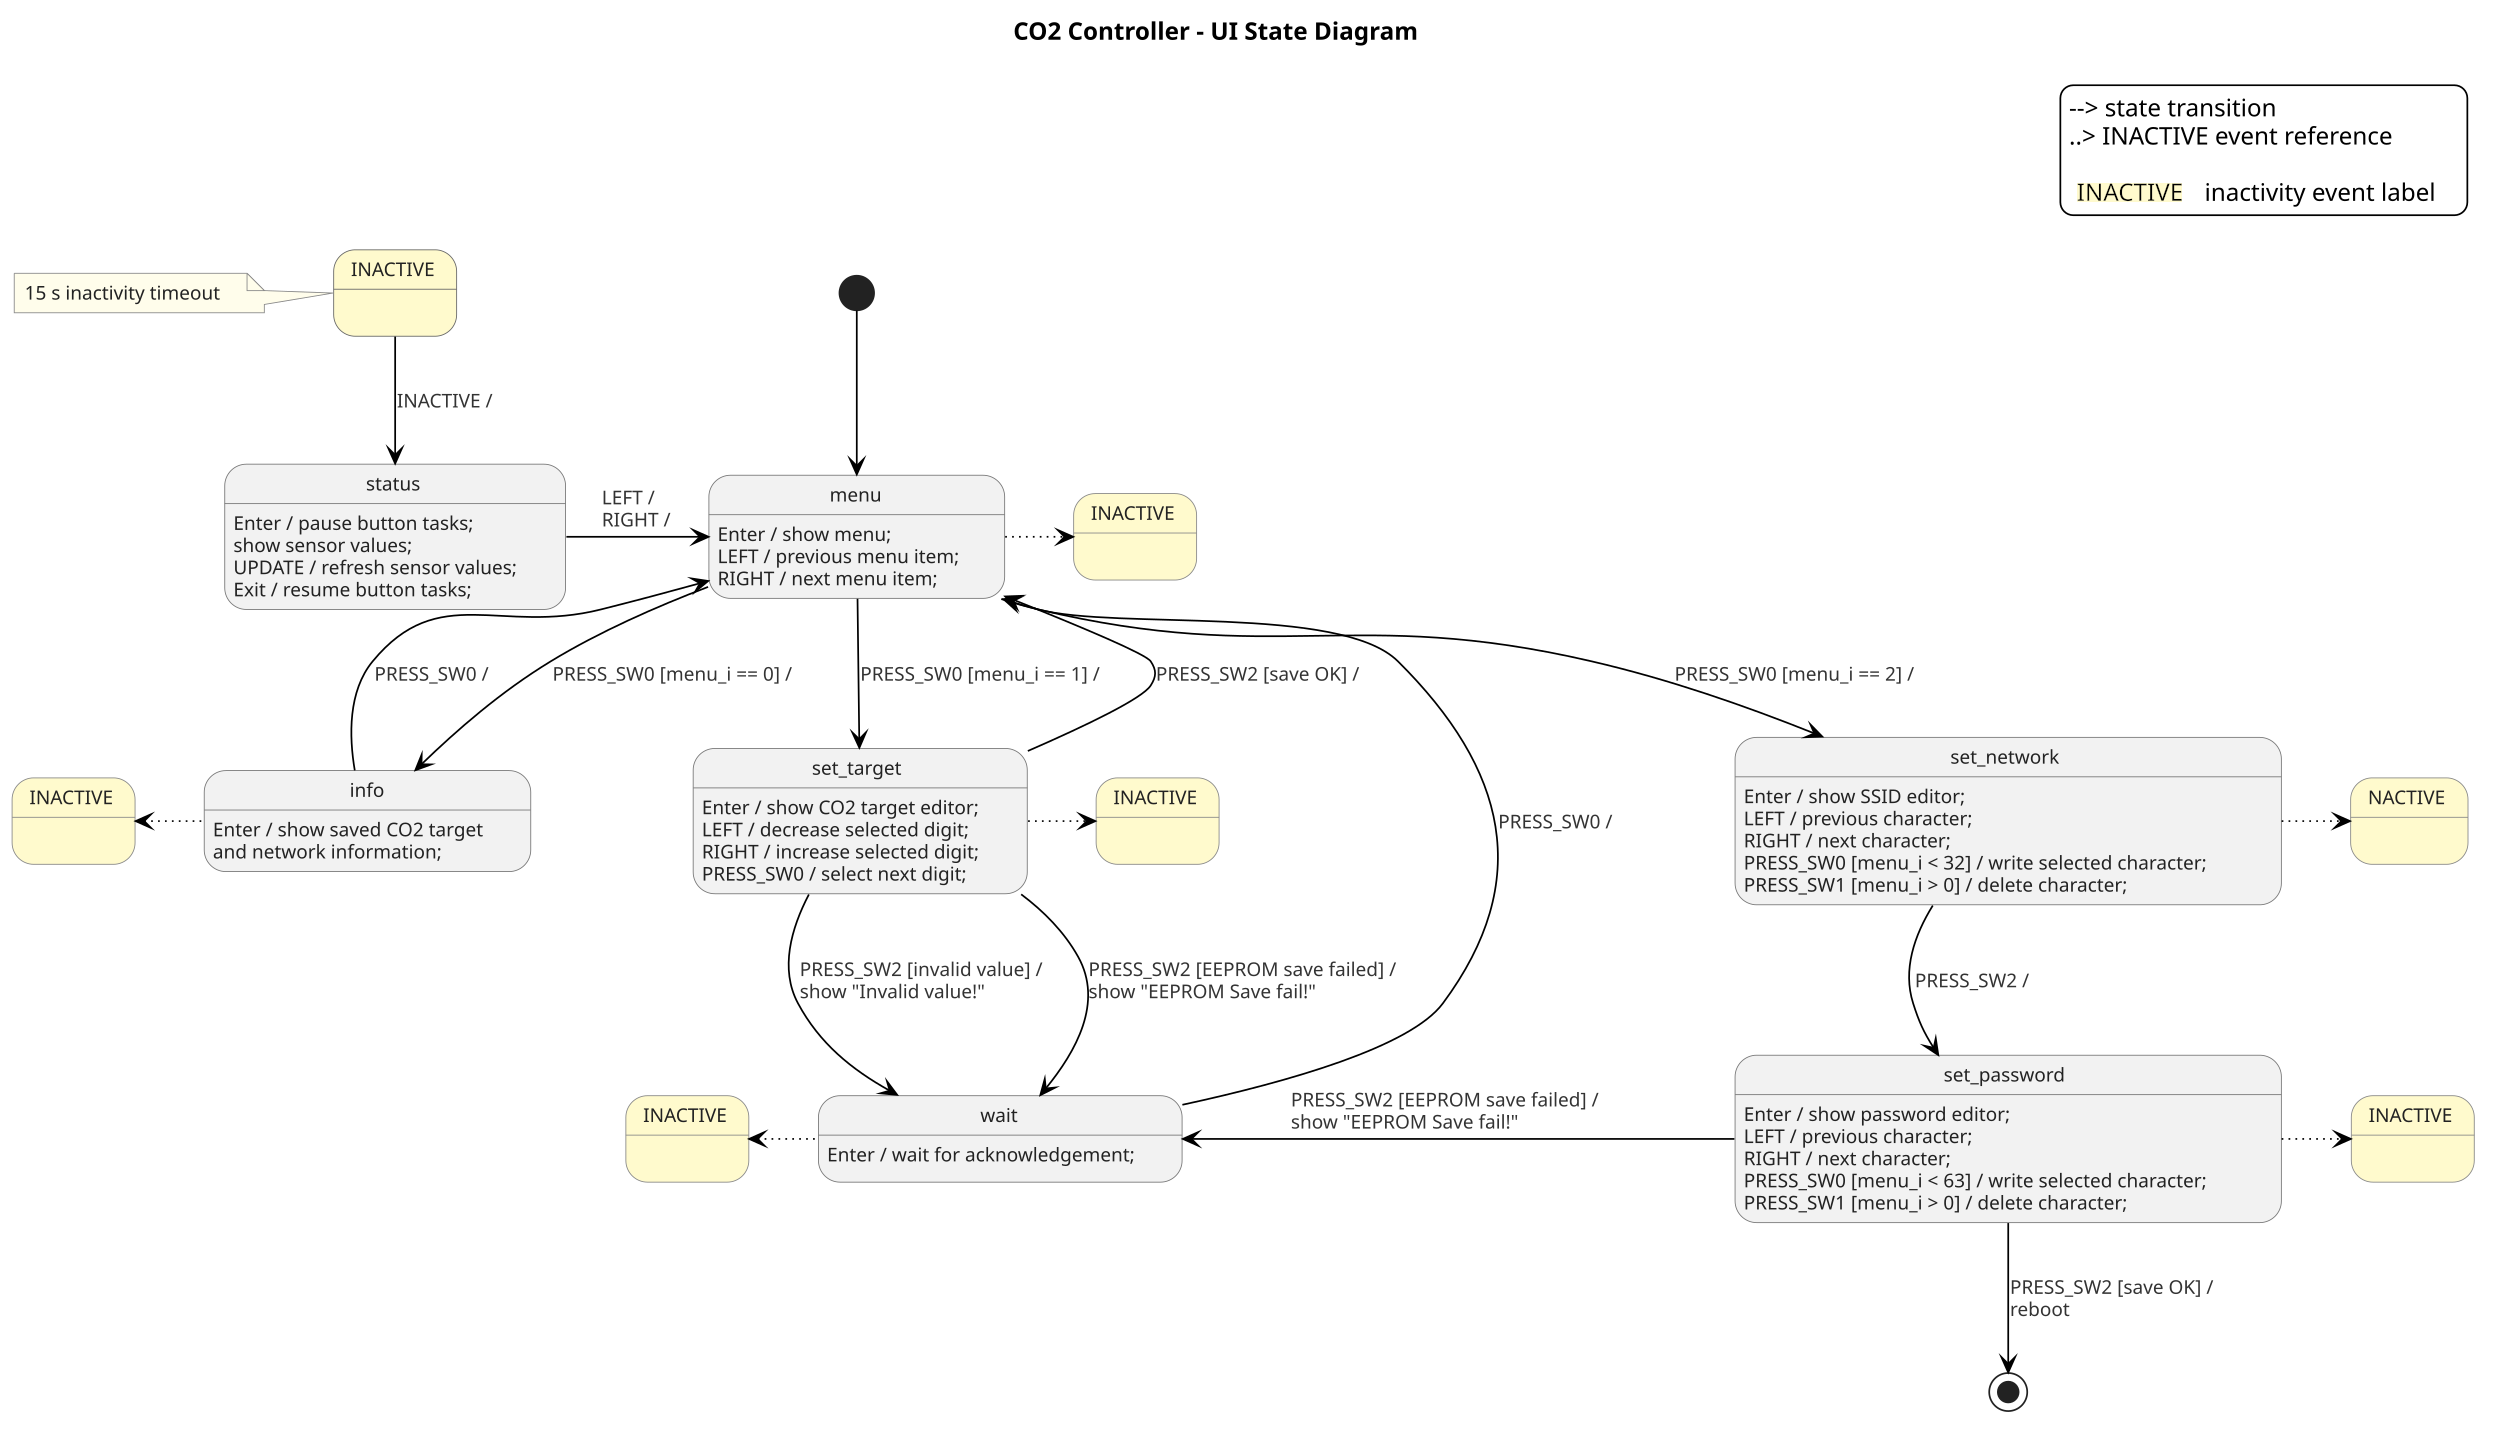
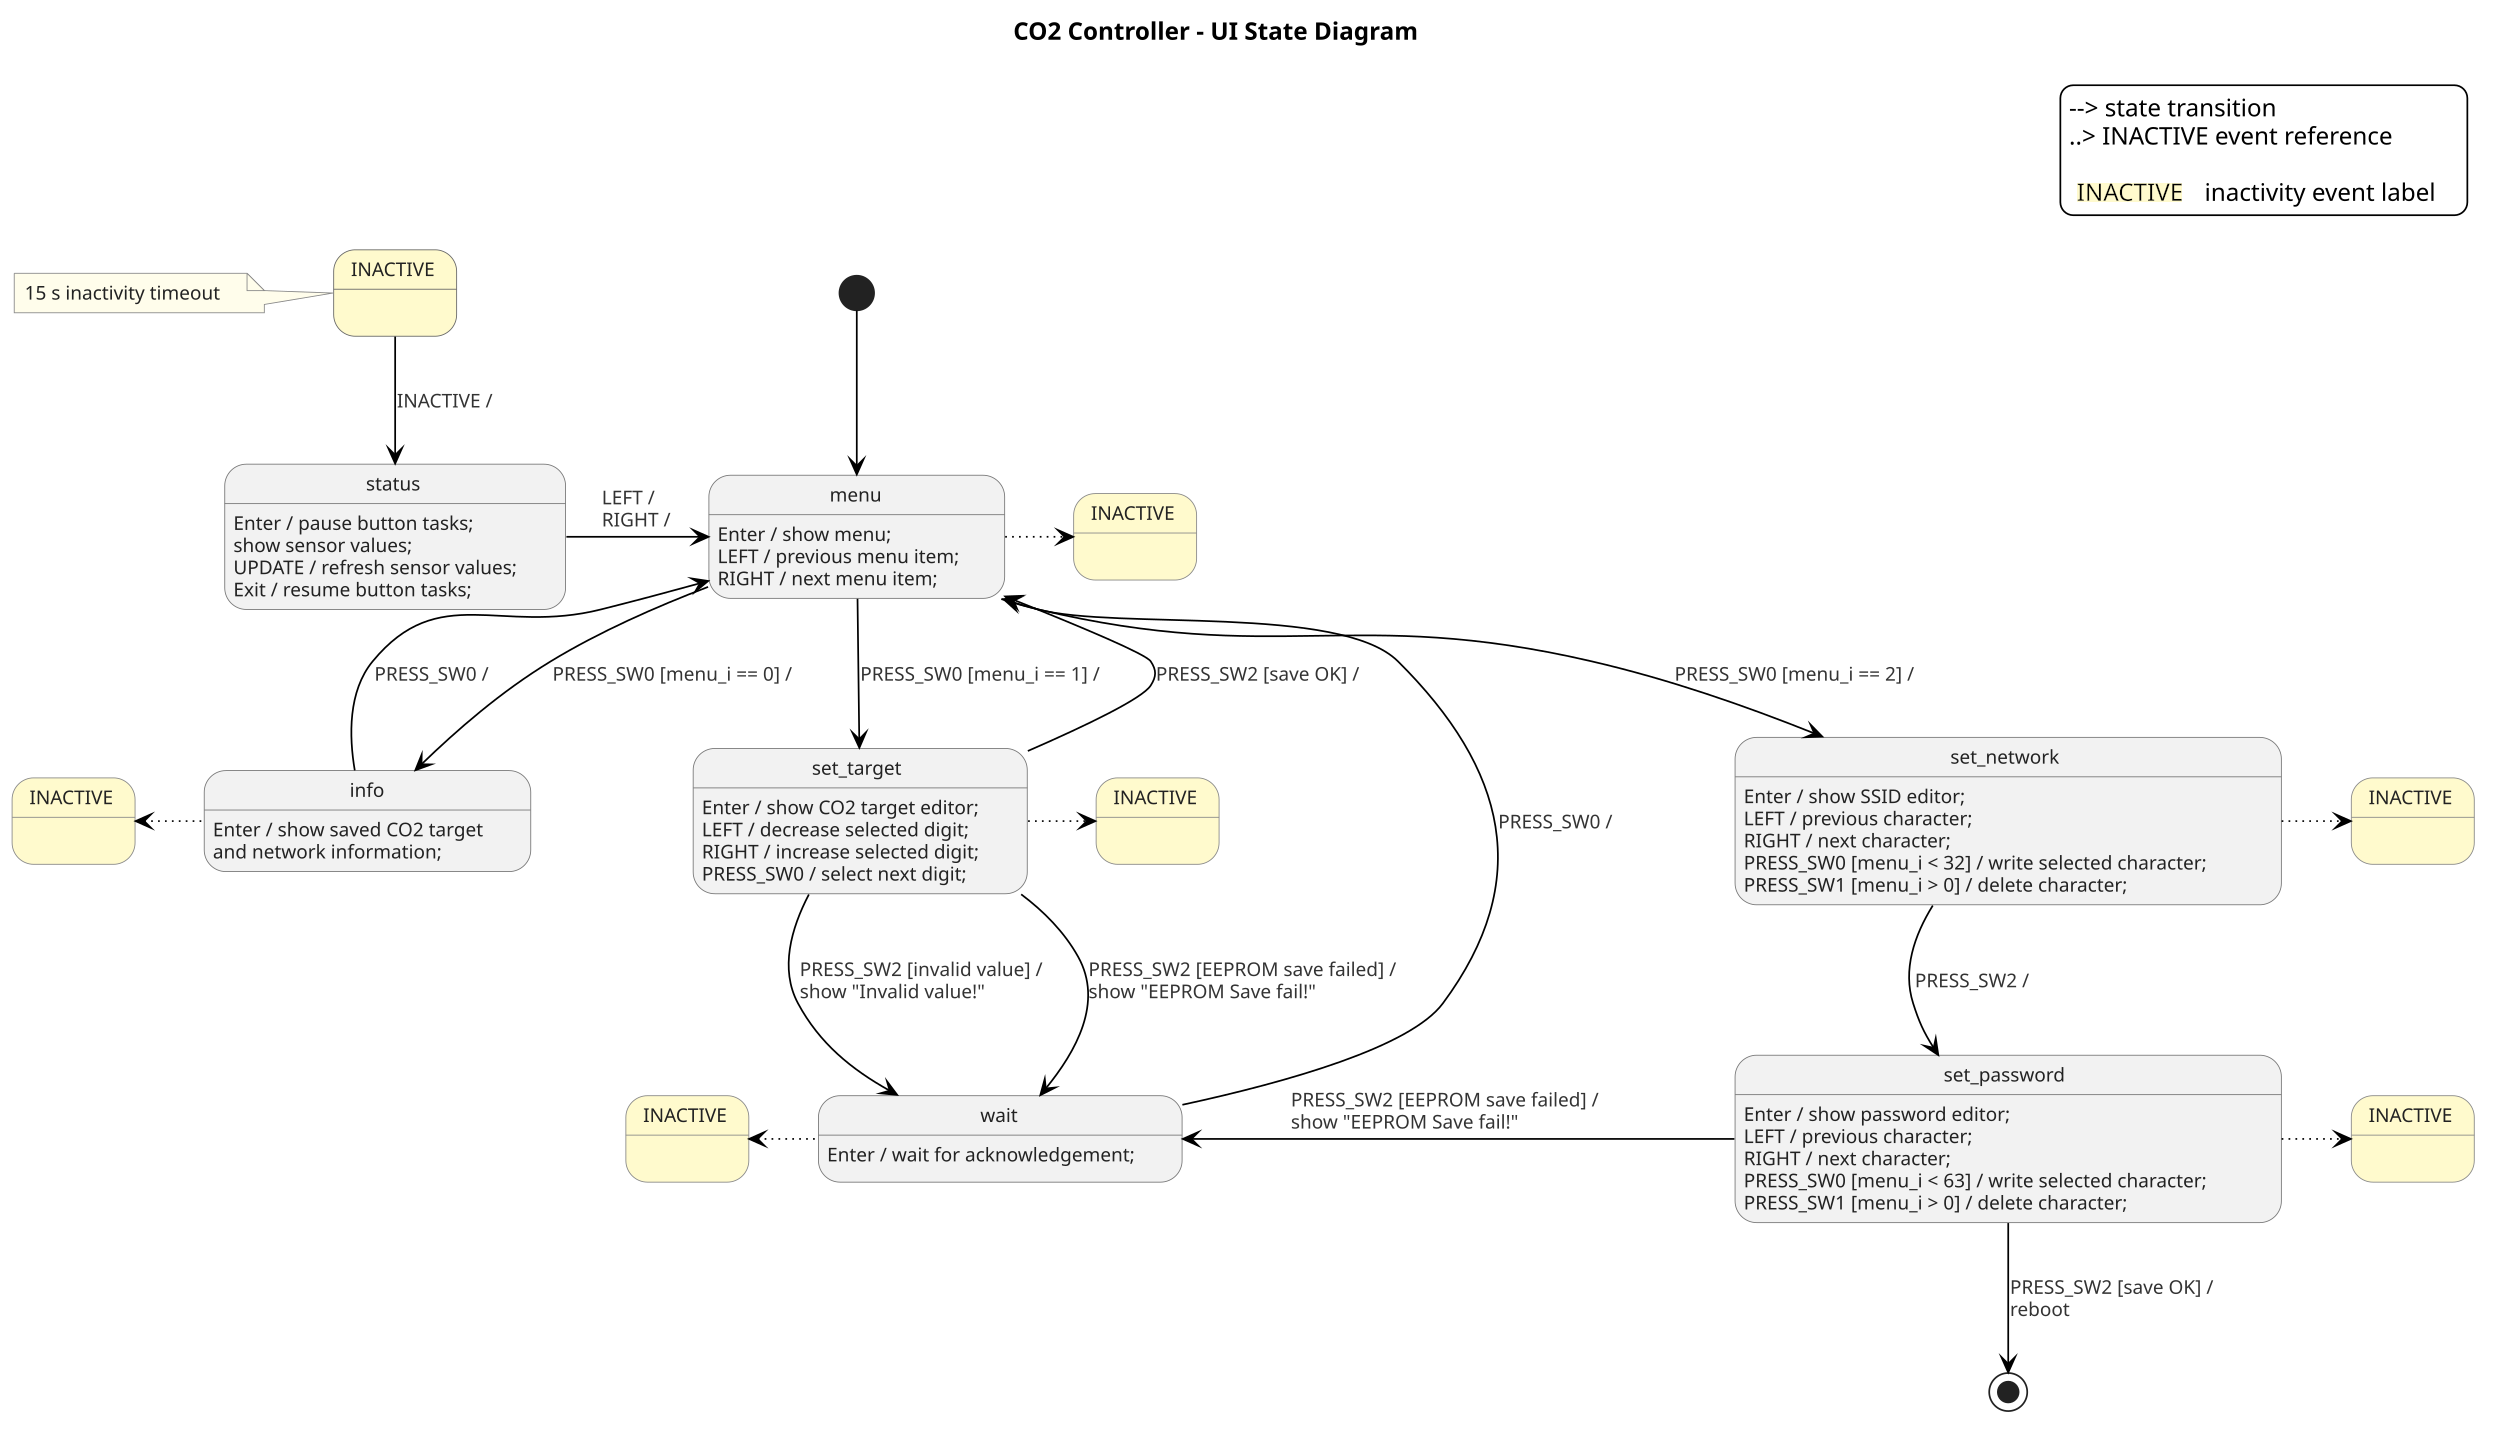
<svg xmlns="http://www.w3.org/2000/svg" version="1.1" data-diagram-type="STATE" style="width:1446px;height:830px;background:#FFFFFF;" width="1446px" height="830px" viewBox="0 0 1446 830" zoomAndPan="magnify" preserveAspectRatio="none" contentStyleType="text/css">
  <defs>
-     <filter id="b13cl13njjf7850" x="0" y="0" width="1" height="1">
+     <filter id="b34i74m42faky0" x="0" y="0" width="1" height="1">
      <feFlood flood-color="#FFFACD" result="flood" />
      <feComposite in="SourceGraphic" in2="flood" operator="over" />
    </filter>
  </defs>
  <g font-family="sans-serif" lengthAdjust="spacing">
    <g class="title" data-source-line="3">
      <text x="586.066" y="22.995" fill="#000" font-size="14" textLength="266.984" font-weight="700">CO2 Controller - UI State Diagram</text>
    </g>
    <g class="legend" data-source-line="187">
      <rect x="1191.708" y="49.297" width="235.408" height="75.188" fill="none" style="stroke:#000;stroke-width:1;" rx="7.5" ry="7.5" />
      <text x="1196.708" y="67.292" fill="#000" font-size="14" textLength="137.348">--&gt;  state transition</text>
      <text x="1196.708" y="83.589" fill="#000" font-size="14" textLength="210.827">..&gt;  INACTIVE event reference</text>
      <text x="1196.708" y="99.886" fill="#000" font-size="14"> </text>
-       <text x="1201.159" y="116.183" fill="#000" font-size="14" textLength="65.058" filter="url(#b13cl13njjf7850)">INACTIVE</text>
+       <text x="1201.159" y="116.183" fill="#000" font-size="14" textLength="65.058" filter="url(#b34i74m42faky0)">INACTIVE</text>
      <text x="1275.117" y="116.183" fill="#000" font-size="14" textLength="147">inactivity event label</text>
    </g>
    <g class="entity" data-qualified-name="status" id="ent0001" data-source-line="40">
      <rect x="129.99" y="268.484" width="197.133" height="84.023" fill="#F2F2F2" style="stroke:#777;stroke-width:0.5;" rx="12.5" ry="12.5" />
      <line x1="129.99" y1="291.289" x2="327.123" y2="291.289" style="stroke:#777;stroke-width:0.5;" />
      <text x="211.657" y="283.695" fill="#222" font-size="11" textLength="33.8" font-family="Verdana">status</text>
      <text x="134.99" y="306.5" fill="#222" font-size="11" textLength="149.284" font-family="Verdana">Enter / pause button tasks;</text>
      <text x="134.99" y="319.304" fill="#222" font-size="11" textLength="111.359" font-family="Verdana">show sensor values;</text>
      <text x="134.99" y="332.109" fill="#222" font-size="11" textLength="177.133" font-family="Verdana">UPDATE / refresh sensor values;</text>
      <text x="134.99" y="344.914" fill="#222" font-size="11" textLength="148.871" font-family="Verdana">Exit / resume button tasks;</text>
    </g>
    <g class="entity" data-qualified-name="menu" id="ent0002" data-source-line="45">
      <rect x="410.02" y="274.884" width="171.073" height="71.219" fill="#F2F2F2" style="stroke:#777;stroke-width:0.5;" rx="12.5" ry="12.5" />
      <line x1="410.02" y1="297.689" x2="581.093" y2="297.689" style="stroke:#777;stroke-width:0.5;" />
      <text x="479.843" y="290.095" fill="#222" font-size="11" textLength="31.426" font-family="Verdana">menu</text>
      <text x="415.02" y="312.9" fill="#222" font-size="11" textLength="107.282" font-family="Verdana">Enter / show menu;</text>
      <text x="415.02" y="325.704" fill="#222" font-size="11" textLength="151.073" font-family="Verdana">LEFT / previous menu item;</text>
      <text x="415.02" y="338.509" fill="#222" font-size="11" textLength="136.641" font-family="Verdana">RIGHT / next menu item;</text>
    </g>
    <g class="entity" data-qualified-name="info" id="ent0003" data-source-line="50">
      <rect x="118.13" y="445.714" width="188.851" height="58.414" fill="#F2F2F2" style="stroke:#777;stroke-width:0.5;" rx="12.5" ry="12.5" />
      <line x1="118.13" y1="468.519" x2="306.981" y2="468.519" style="stroke:#777;stroke-width:0.5;" />
      <text x="202.24" y="460.925" fill="#222" font-size="11" textLength="20.63" font-family="Verdana">info</text>
      <text x="123.13" y="483.73" fill="#222" font-size="11" textLength="168.851" font-family="Verdana">Enter / show saved CO2 target</text>
      <text x="123.13" y="496.534" fill="#222" font-size="11" textLength="139.745" font-family="Verdana">and network information;</text>
    </g>
    <g class="entity" data-qualified-name="set_target" id="ent0004" data-source-line="53">
      <rect x="400.94" y="432.914" width="193.229" height="84.023" fill="#F2F2F2" style="stroke:#777;stroke-width:0.5;" rx="12.5" ry="12.5" />
      <line x1="400.94" y1="455.719" x2="594.169" y2="455.719" style="stroke:#777;stroke-width:0.5;" />
      <text x="469.579" y="448.125" fill="#222" font-size="11" textLength="55.951" font-family="Verdana">set_target</text>
      <text x="405.94" y="470.93" fill="#222" font-size="11" textLength="172.197" font-family="Verdana">Enter / show CO2 target editor;</text>
      <text x="405.94" y="483.734" fill="#222" font-size="11" textLength="168.674" font-family="Verdana">LEFT / decrease selected digit;</text>
      <text x="405.94" y="496.539" fill="#222" font-size="11" textLength="173.229" font-family="Verdana">RIGHT / increase selected digit;</text>
      <text x="405.94" y="509.344" fill="#222" font-size="11" textLength="168.583" font-family="Verdana">PRESS_SW0 / select next digit;</text>
    </g>
    <g class="entity" data-qualified-name="set_network" id="ent0005" data-source-line="59">
      <rect x="1003.57" y="426.504" width="315.979" height="96.828" fill="#F2F2F2" style="stroke:#777;stroke-width:0.5;" rx="12.5" ry="12.5" />
      <line x1="1003.57" y1="449.309" x2="1319.549" y2="449.309" style="stroke:#777;stroke-width:0.5;" />
      <text x="1128.068" y="441.715" fill="#222" font-size="11" textLength="66.983" font-family="Verdana">set_network</text>
      <text x="1008.57" y="464.52" fill="#222" font-size="11" textLength="137.403" font-family="Verdana">Enter / show SSID editor;</text>
      <text x="1008.57" y="477.324" fill="#222" font-size="11" textLength="143.972" font-family="Verdana">LEFT / previous character;</text>
      <text x="1008.57" y="490.129" fill="#222" font-size="11" textLength="129.54" font-family="Verdana">RIGHT / next character;</text>
      <text x="1008.57" y="502.934" fill="#222" font-size="11" textLength="295.979" font-family="Verdana">PRESS_SW0 [menu_i &lt; 32] / write selected character;</text>
      <text x="1008.57" y="515.738" fill="#222" font-size="11" textLength="246.05" font-family="Verdana">PRESS_SW1 [menu_i &gt; 0] / delete character;</text>
    </g>
    <g class="entity" data-qualified-name="set_password" id="ent0006" data-source-line="66">
      <rect x="1003.57" y="610.334" width="315.979" height="96.828" fill="#F2F2F2" style="stroke:#777;stroke-width:0.5;" rx="12.5" ry="12.5" />
      <line x1="1003.57" y1="633.139" x2="1319.549" y2="633.139" style="stroke:#777;stroke-width:0.5;" />
      <text x="1124.196" y="625.545" fill="#222" font-size="11" textLength="74.728" font-family="Verdana">set_password</text>
      <text x="1008.57" y="648.35" fill="#222" font-size="11" textLength="164.141" font-family="Verdana">Enter / show password editor;</text>
      <text x="1008.57" y="661.154" fill="#222" font-size="11" textLength="143.972" font-family="Verdana">LEFT / previous character;</text>
      <text x="1008.57" y="673.959" fill="#222" font-size="11" textLength="129.54" font-family="Verdana">RIGHT / next character;</text>
      <text x="1008.57" y="686.764" fill="#222" font-size="11" textLength="295.979" font-family="Verdana">PRESS_SW0 [menu_i &lt; 63] / write selected character;</text>
      <text x="1008.57" y="699.568" fill="#222" font-size="11" textLength="246.05" font-family="Verdana">PRESS_SW1 [menu_i &gt; 0] / delete character;</text>
    </g>
    <g class="entity" data-qualified-name="wait" id="ent0007" data-source-line="73">
      <rect x="473.39" y="633.754" width="210.335" height="50" fill="#F2F2F2" style="stroke:#777;stroke-width:0.5;" rx="12.5" ry="12.5" />
      <line x1="473.39" y1="656.559" x2="683.725" y2="656.559" style="stroke:#777;stroke-width:0.5;" />
      <text x="567.005" y="648.965" fill="#222" font-size="11" textLength="23.106" font-family="Verdana">wait</text>
      <text x="478.39" y="671.77" fill="#222" font-size="11" textLength="190.335" font-family="Verdana">Enter / wait for acknowledgement;</text>
    </g>
    <g class="entity" data-qualified-name="inactive_status" id="ent0008" data-source-line="81">
      <rect x="193" y="144.484" width="71.117" height="50" fill="#FFFACD" style="stroke:#666;stroke-width:0.5;" rx="12.5" ry="12.5" />
      <line x1="193" y1="167.289" x2="264.117" y2="167.289" style="stroke:#666;stroke-width:0.5;" />
      <text x="203" y="159.695" fill="#222" font-size="11" textLength="51.117" font-family="Verdana">INACTIVE</text>
    </g>
    <g class="entity" data-qualified-name="inactive_menu" id="ent0009" data-source-line="83">
      <rect x="621" y="285.494" width="71.117" height="50" fill="#FFFACD" style="stroke:#888;stroke-width:0.5;" rx="12.5" ry="12.5" />
      <line x1="621" y1="308.299" x2="692.117" y2="308.299" style="stroke:#888;stroke-width:0.5;" />
      <text x="631" y="300.705" fill="#222" font-size="11" textLength="51.117" font-family="Verdana">INACTIVE</text>
    </g>
    <g class="entity" data-qualified-name="inactive_info" id="ent0010" data-source-line="84">
      <rect x="7" y="449.924" width="71.117" height="50" fill="#FFFACD" style="stroke:#888;stroke-width:0.5;" rx="12.5" ry="12.5" />
      <line x1="7" y1="472.729" x2="78.117" y2="472.729" style="stroke:#888;stroke-width:0.5;" />
      <text x="17" y="465.135" fill="#222" font-size="11" textLength="51.117" font-family="Verdana">INACTIVE</text>
    </g>
    <g class="entity" data-qualified-name="inactive_target" id="ent0011" data-source-line="85">
      <rect x="634" y="449.924" width="71.117" height="50" fill="#FFFACD" style="stroke:#888;stroke-width:0.5;" rx="12.5" ry="12.5" />
      <line x1="634" y1="472.729" x2="705.117" y2="472.729" style="stroke:#888;stroke-width:0.5;" />
      <text x="644" y="465.135" fill="#222" font-size="11" textLength="51.117" font-family="Verdana">INACTIVE</text>
    </g>
    <g class="entity" data-qualified-name="inactive_network" id="ent0012" data-source-line="86">
-       <rect x="1359.62" y="449.924" width="67.873" height="50" fill="#FFFACD" style="stroke:#888;stroke-width:0.5;" rx="12.5" ry="12.5" />
-       <line x1="1359.62" y1="472.729" x2="1427.493" y2="472.729" style="stroke:#888;stroke-width:0.5;" />
-       <text x="1369.62" y="465.135" fill="#222" font-size="11" textLength="47.873" font-family="Verdana">NACTIVE</text>
+       <rect x="1360" y="449.924" width="71.117" height="50" fill="#FFFACD" style="stroke:#888;stroke-width:0.5;" rx="12.5" ry="12.5" />
+       <line x1="1360" y1="472.729" x2="1431.117" y2="472.729" style="stroke:#888;stroke-width:0.5;" />
+       <text x="1370" y="465.135" fill="#222" font-size="11" textLength="51.117" font-family="Verdana">INACTIVE</text>
    </g>
    <g class="entity" data-qualified-name="inactive_password" id="ent0013" data-source-line="87">
      <rect x="1360" y="633.754" width="71.117" height="50" fill="#FFFACD" style="stroke:#888;stroke-width:0.5;" rx="12.5" ry="12.5" />
      <line x1="1360" y1="656.559" x2="1431.117" y2="656.559" style="stroke:#888;stroke-width:0.5;" />
      <text x="1370" y="648.965" fill="#222" font-size="11" textLength="51.117" font-family="Verdana">INACTIVE</text>
    </g>
    <g class="entity" data-qualified-name="inactive_wait" id="ent0014" data-source-line="88">
      <rect x="362" y="633.754" width="71.117" height="50" fill="#FFFACD" style="stroke:#888;stroke-width:0.5;" rx="12.5" ry="12.5" />
      <line x1="362" y1="656.559" x2="433.117" y2="656.559" style="stroke:#888;stroke-width:0.5;" />
      <text x="372" y="648.965" fill="#222" font-size="11" textLength="51.117" font-family="Verdana">INACTIVE</text>
    </g>
    <g class="start_entity" data-qualified-name=".start." id="ent0024" data-source-line="113">
      <ellipse cx="495.56" cy="169.484" rx="10" ry="10" fill="#222" style="stroke:#222;stroke-width:1;" />
    </g>
    <g class="end_entity" data-qualified-name=".end." id="ent0038" data-source-line="153">
      <ellipse cx="1161.56" cy="805.164" rx="11" ry="11" fill="none" style="stroke:#222;stroke-width:1;" />
      <ellipse cx="1161.56" cy="805.164" rx="6" ry="6" fill="#222" style="stroke:#222;stroke-width:1;" />
    </g>
    <g class="entity" data-qualified-name="GMN50" id="ent0051" data-source-line="105">
      <path d="M8.23,158.084 L8.23,180.889 A0,0 0 0 0 8.23,180.889 L152.889,180.889 A0,0 0 0 0 152.889,180.889 L152.889,176.084 L192.6,169.484 L152.889,168.084 L152.889,168.084 L142.889,158.084 L8.23,158.084 A0,0 0 0 0 8.23,158.084" style="stroke:#888;stroke-width:0.5;" fill="#FFFDEB" />
      <path d="M142.889,158.084 L142.889,168.084 L152.889,168.084 L142.889,158.084" style="stroke:#888;stroke-width:0.5;" fill="#FFFDEB" />
      <text x="14.23" y="173.295" fill="#222" font-size="11" textLength="123.659" font-family="Verdana">15 s inactivity timeout</text>
    </g>
    <g class="link" data-entity-1="ent0008" data-entity-2="ent0001" id="lnk15" data-source-line="90" data-link-type="dependency">
      <path d="M228.56,194.694 C228.56,214.924 228.56,239.214 228.56,263.144" style="stroke:#000;stroke-width:1;" fill="none" id="inactive_status-to-status" />
      <polygon points="228.56,268.144,232.56,259.144,228.56,263.144,224.56,259.144,228.56,268.144" fill="#000" style="stroke:#000;stroke-width:1;stroke-linejoin:miter;stroke-miterlimit:10;" />
      <text x="229.56" y="235.695" fill="#333" font-size="11" textLength="58.319" font-family="Verdana">INACTIVE /</text>
    </g>
    <g class="link" data-entity-1="ent0002" data-entity-2="ent0009" id="lnk16" data-source-line="92" data-link-type="dependency">
      <path d="M581.4,310.494 C594.52,310.494 602.63,310.494 615.74,310.494" style="stroke:#000;stroke-width:1;stroke-dasharray:1,3;" fill="none" id="menu-to-inactive_menu" />
      <polygon points="620.74,310.494,611.74,306.494,615.74,310.494,611.74,314.494,620.74,310.494" fill="#000" style="stroke:#000;stroke-width:1;stroke-linejoin:miter;stroke-miterlimit:10;" />
    </g>
    <g class="link" data-entity-1="ent0010" data-entity-2="ent0003" id="lnk18" data-source-line="94" data-link-type="dependency">
      <path d="M83.42,474.924 C96.52,474.924 104.62,474.924 117.72,474.924" style="stroke:#000;stroke-width:1;stroke-dasharray:1,3;" fill="none" id="inactive_info-backto-info" />
      <polygon points="78.42,474.924,87.42,478.924,83.42,474.924,87.42,470.924,78.42,474.924" fill="#000" style="stroke:#000;stroke-width:1;stroke-linejoin:miter;stroke-miterlimit:10;" />
    </g>
    <g class="link" data-entity-1="ent0004" data-entity-2="ent0011" id="lnk19" data-source-line="96" data-link-type="dependency">
      <path d="M594.64,474.924 C607.62,474.924 615.59,474.924 628.56,474.924" style="stroke:#000;stroke-width:1;stroke-dasharray:1,3;" fill="none" id="set_target-to-inactive_target" />
      <polygon points="633.56,474.924,624.56,470.924,628.56,474.924,624.56,478.924,633.56,474.924" fill="#000" style="stroke:#000;stroke-width:1;stroke-linejoin:miter;stroke-miterlimit:10;" />
    </g>
    <g class="link" data-entity-1="ent0005" data-entity-2="ent0012" id="lnk20" data-source-line="98" data-link-type="dependency">
-       <path d="M1319.7,474.924 C1332.87,474.924 1341.05,474.924 1354.23,474.924" style="stroke:#000;stroke-width:1;stroke-dasharray:1,3;" fill="none" id="set_network-to-inactive_network" />
-       <polygon points="1359.23,474.924,1350.23,470.924,1354.23,474.924,1350.23,478.924,1359.23,474.924" fill="#000" style="stroke:#000;stroke-width:1;stroke-linejoin:miter;stroke-miterlimit:10;" />
+       <path d="M1319.69,474.924 C1333.03,474.924 1341.36,474.924 1354.7,474.924" style="stroke:#000;stroke-width:1;stroke-dasharray:1,3;" fill="none" id="set_network-to-inactive_network" />
+       <polygon points="1359.7,474.924,1350.7,470.924,1354.7,474.924,1350.7,478.924,1359.7,474.924" fill="#000" style="stroke:#000;stroke-width:1;stroke-linejoin:miter;stroke-miterlimit:10;" />
    </g>
    <g class="link" data-entity-1="ent0006" data-entity-2="ent0013" id="lnk21" data-source-line="100" data-link-type="dependency">
      <path d="M1319.69,658.754 C1333.03,658.754 1341.36,658.754 1354.7,658.754" style="stroke:#000;stroke-width:1;stroke-dasharray:1,3;" fill="none" id="set_password-to-inactive_password" />
      <polygon points="1359.7,658.754,1350.7,654.754,1354.7,658.754,1350.7,662.754,1359.7,658.754" fill="#000" style="stroke:#000;stroke-width:1;stroke-linejoin:miter;stroke-miterlimit:10;" />
    </g>
    <g class="link" data-entity-1="ent0014" data-entity-2="ent0007" id="lnk23" data-source-line="102" data-link-type="dependency">
      <path d="M438.26,658.754 C451.51,658.754 459.75,658.754 472.99,658.754" style="stroke:#000;stroke-width:1;stroke-dasharray:1,3;" fill="none" id="inactive_wait-backto-wait" />
      <polygon points="433.26,658.754,442.26,662.754,438.26,658.754,442.26,654.754,433.26,658.754" fill="#000" style="stroke:#000;stroke-width:1;stroke-linejoin:miter;stroke-miterlimit:10;" />
    </g>
    <g class="link" data-entity-1="ent0024" data-entity-2="ent0002" id="lnk25" data-source-line="113" data-link-type="dependency">
      <path d="M495.56,179.604 C495.56,198.514 495.56,237.844 495.56,269.454" style="stroke:#000;stroke-width:1;" fill="none" id="*start*-to-menu" />
      <polygon points="495.56,274.454,499.56,265.454,495.56,269.454,491.56,265.454,495.56,274.454" fill="#000" style="stroke:#000;stroke-width:1;stroke-linejoin:miter;stroke-miterlimit:10;" />
    </g>
    <g class="link" data-entity-1="ent0003" data-entity-2="ent0002" id="lnk27" data-source-line="120" data-link-type="dependency">
      <path d="M243.813,442.038 C264.113,422.398 289.49,400.194 318.56,382.504 C346.7,365.384 379.71,350.844 409.54,339.464" style="stroke:#000;stroke-width:1;" fill="none" id="info-backto-menu" />
      <polygon points="240.22,445.514,249.47,442.131,243.813,442.038,243.907,436.382,240.22,445.514" fill="#000" style="stroke:#000;stroke-width:1;stroke-linejoin:miter;stroke-miterlimit:10;" />
      <text x="319.56" y="393.715" fill="#333" font-size="11" textLength="157.239" font-family="Verdana">PRESS_SW0 [menu_i == 0] /</text>
    </g>
    <g class="link" data-entity-1="ent0002" data-entity-2="ent0003" id="lnk31" data-source-line="131" data-link-type="dependency">
      <path d="M404.83,337.363 C384.52,342.963 367.72,347.424 347.56,352.504 C289.22,367.214 253.86,336.114 215.56,382.504 C201.31,399.774 201.84,425.754 205.2,445.604" style="stroke:#000;stroke-width:1;" fill="none" id="menu-backto-info" />
      <polygon points="409.65,336.034,399.911,334.571,404.83,337.363,402.037,342.283,409.65,336.034" fill="#000" style="stroke:#000;stroke-width:1;stroke-linejoin:miter;stroke-miterlimit:10;" />
      <text x="216.56" y="393.715" fill="#333" font-size="11" textLength="72.751" font-family="Verdana">PRESS_SW0 /</text>
    </g>
    <g class="link" data-entity-1="ent0002" data-entity-2="ent0004" id="lnk28" data-source-line="122" data-link-type="dependency">
      <path d="M495.99,346.344 C496.3,371.604 496.658,400.865 496.988,427.525" style="stroke:#000;stroke-width:1;" fill="none" id="menu-to-set_target" />
      <polygon points="497.05,432.524,500.938,423.476,496.988,427.525,492.939,423.575,497.05,432.524" fill="#000" style="stroke:#000;stroke-width:1;stroke-linejoin:miter;stroke-miterlimit:10;" />
      <text x="497.56" y="393.715" fill="#333" font-size="11" textLength="157.239" font-family="Verdana">PRESS_SW0 [menu_i == 1] /</text>
    </g>
    <g class="link" data-entity-1="ent0002" data-entity-2="ent0004" id="lnk33" data-source-line="138" data-link-type="dependency">
      <path d="M586.012,346.843 C626.832,363.183 662.79,378.344 665.56,382.504 C669.01,387.684 668.91,391.264 665.56,396.504 C660.8,403.944 629.11,419.284 594.51,434.364" style="stroke:#000;stroke-width:1;" fill="none" id="menu-backto-set_target" />
      <polygon points="581.37,344.984,588.239,352.043,586.012,346.843,591.212,344.615,581.37,344.984" fill="#000" style="stroke:#000;stroke-width:1;stroke-linejoin:miter;stroke-miterlimit:10;" />
      <text x="668.56" y="393.715" fill="#333" font-size="11" textLength="129.948" font-family="Verdana">PRESS_SW2 [save OK] /</text>
    </g>
    <g class="link" data-entity-1="ent0002" data-entity-2="ent0005" id="lnk29" data-source-line="124" data-link-type="dependency">
      <path d="M579.14,346.514 C586.31,348.794 593.51,350.834 600.56,352.504 C739.55,385.484 781.41,350.214 920.56,382.504 C965.35,392.904 1008.366,407.821 1049.376,424.191" style="stroke:#000;stroke-width:1;" fill="none" id="menu-to-set_network" />
      <polygon points="1054.02,426.044,1047.144,418.993,1049.376,424.191,1044.178,426.423,1054.02,426.044" fill="#000" style="stroke:#000;stroke-width:1;stroke-linejoin:miter;stroke-miterlimit:10;" />
      <text x="968.56" y="393.715" fill="#333" font-size="11" textLength="157.239" font-family="Verdana">PRESS_SW0 [menu_i == 2] /</text>
    </g>
    <g class="link" data-entity-1="ent0004" data-entity-2="ent0007" id="lnk34" data-source-line="140" data-link-type="dependency">
      <path d="M467.85,517.364 C457.55,537.064 450.94,560.574 461.56,580.334 C474.01,603.504 492.414,618.467 514.574,630.837" style="stroke:#000;stroke-width:1;" fill="none" id="set_target-to-wait" />
      <polygon points="518.94,633.274,513.031,625.395,514.574,630.837,509.132,632.38,518.94,633.274" fill="#000" style="stroke:#000;stroke-width:1;stroke-linejoin:miter;stroke-miterlimit:10;" />
      <text x="462.56" y="564.545" fill="#333" font-size="11" textLength="154.747" font-family="Verdana">PRESS_SW2 [invalid value] /</text>
      <text x="462.56" y="577.35" fill="#333" font-size="11" textLength="116.558" font-family="Verdana">show "Invalid value!"</text>
    </g>
    <g class="link" data-entity-1="ent0004" data-entity-2="ent0007" id="lnk35" data-source-line="142" data-link-type="dependency">
      <path d="M590.65,517.274 C603.84,527.174 615.6,539.104 623.56,553.334 C638.3,579.694 622.513,607.972 604.873,629.572" style="stroke:#000;stroke-width:1;" fill="none" id="set_target-to-wait-1" />
      <polygon points="601.71,633.444,610.501,629.004,604.873,629.572,604.305,623.943,601.71,633.444" fill="#000" style="stroke:#000;stroke-width:1;stroke-linejoin:miter;stroke-miterlimit:10;" />
      <text x="629.56" y="564.545" fill="#333" font-size="11" textLength="194.375" font-family="Verdana">PRESS_SW2 [EEPROM save failed] /</text>
      <text x="629.56" y="577.35" fill="#333" font-size="11" textLength="143.5" font-family="Verdana">show "EEPROM Save fail!"</text>
    </g>
    <g class="link" data-entity-1="ent0005" data-entity-2="ent0006" id="lnk36" data-source-line="149" data-link-type="dependency">
      <path d="M1117.92,523.764 C1107.22,541.014 1100.39,561.014 1106.56,580.334 C1109.87,590.704 1112.431,596.649 1118.421,606.039" style="stroke:#000;stroke-width:1;" fill="none" id="set_network-to-set_password" />
      <polygon points="1121.11,610.254,1119.642,600.516,1118.421,606.039,1112.897,604.818,1121.11,610.254" fill="#000" style="stroke:#000;stroke-width:1;stroke-linejoin:miter;stroke-miterlimit:10;" />
      <text x="1107.56" y="571.045" fill="#333" font-size="11" textLength="72.751" font-family="Verdana">PRESS_SW2 /</text>
    </g>
    <g class="link" data-entity-1="ent0006" data-entity-2="ent0007" id="lnk37" data-source-line="151" data-link-type="dependency">
      <path d="M1003.19,658.754 C901.84,658.754 778.14,658.754 689.14,658.754" style="stroke:#000;stroke-width:1;" fill="none" id="set_password-to-wait" />
      <polygon points="684.14,658.754,693.14,662.754,689.14,658.754,693.14,654.754,684.14,658.754" fill="#000" style="stroke:#000;stroke-width:1;stroke-linejoin:miter;stroke-miterlimit:10;" />
      <text x="746.65" y="639.965" fill="#333" font-size="11" textLength="194.375" font-family="Verdana">PRESS_SW2 [EEPROM save failed] /</text>
      <text x="746.65" y="652.77" fill="#333" font-size="11" textLength="143.5" font-family="Verdana">show "EEPROM Save fail!"</text>
    </g>
    <g class="link" data-entity-1="ent0006" data-entity-2="ent0038" id="lnk39" data-source-line="153" data-link-type="dependency">
      <path d="M1161.56,707.434 C1161.56,738.324 1161.56,771.014 1161.56,788.854" style="stroke:#000;stroke-width:1;" fill="none" id="set_password-to-*end*" />
      <polygon points="1161.56,793.854,1165.56,784.854,1161.56,788.854,1157.56,784.854,1161.56,793.854" fill="#000" style="stroke:#000;stroke-width:1;stroke-linejoin:miter;stroke-miterlimit:10;" />
      <text x="1162.56" y="748.375" fill="#333" font-size="11" textLength="129.948" font-family="Verdana">PRESS_SW2 [save OK] /</text>
      <text x="1162.56" y="761.18" fill="#333" font-size="11" textLength="36.045" font-family="Verdana">reboot</text>
    </g>
    <g class="link" data-entity-1="ent0007" data-entity-2="ent0002" id="lnk40" data-source-line="160" data-link-type="dependency">
      <path d="M683.89,639.004 C745.97,625.574 815.91,605.454 834.56,580.334 C887.42,509.134 871.51,444.964 808.56,382.504 C775.41,349.614 645.72,364.414 600.56,352.504 C593.94,350.764 591.912,350.278 585.152,348.068" style="stroke:#000;stroke-width:1;" fill="none" id="wait-to-menu" />
      <polygon points="580.4,346.514,587.712,353.113,585.152,348.068,590.197,345.509,580.4,346.514" fill="#000" style="stroke:#000;stroke-width:1;stroke-linejoin:miter;stroke-miterlimit:10;" />
      <text x="866.56" y="479.135" fill="#333" font-size="11" textLength="72.751" font-family="Verdana">PRESS_SW0 /</text>
    </g>
    <g class="link" data-entity-1="ent0001" data-entity-2="ent0002" id="lnk41" data-source-line="167" data-link-type="dependency">
      <path d="M327.6,310.494 C354.61,310.494 378.64,310.494 404.84,310.494" style="stroke:#000;stroke-width:1;" fill="none" id="status-to-menu" />
      <polygon points="409.84,310.494,400.84,306.494,404.84,310.494,400.84,314.494,409.84,310.494" fill="#000" style="stroke:#000;stroke-width:1;stroke-linejoin:miter;stroke-miterlimit:10;" />
      <text x="348.07" y="291.705" fill="#333" font-size="11" textLength="33.328" font-family="Verdana">LEFT /</text>
      <text x="348.07" y="304.51" fill="#333" font-size="11" textLength="41.604" font-family="Verdana">RIGHT /</text>
    </g>
  </g>
</svg>
